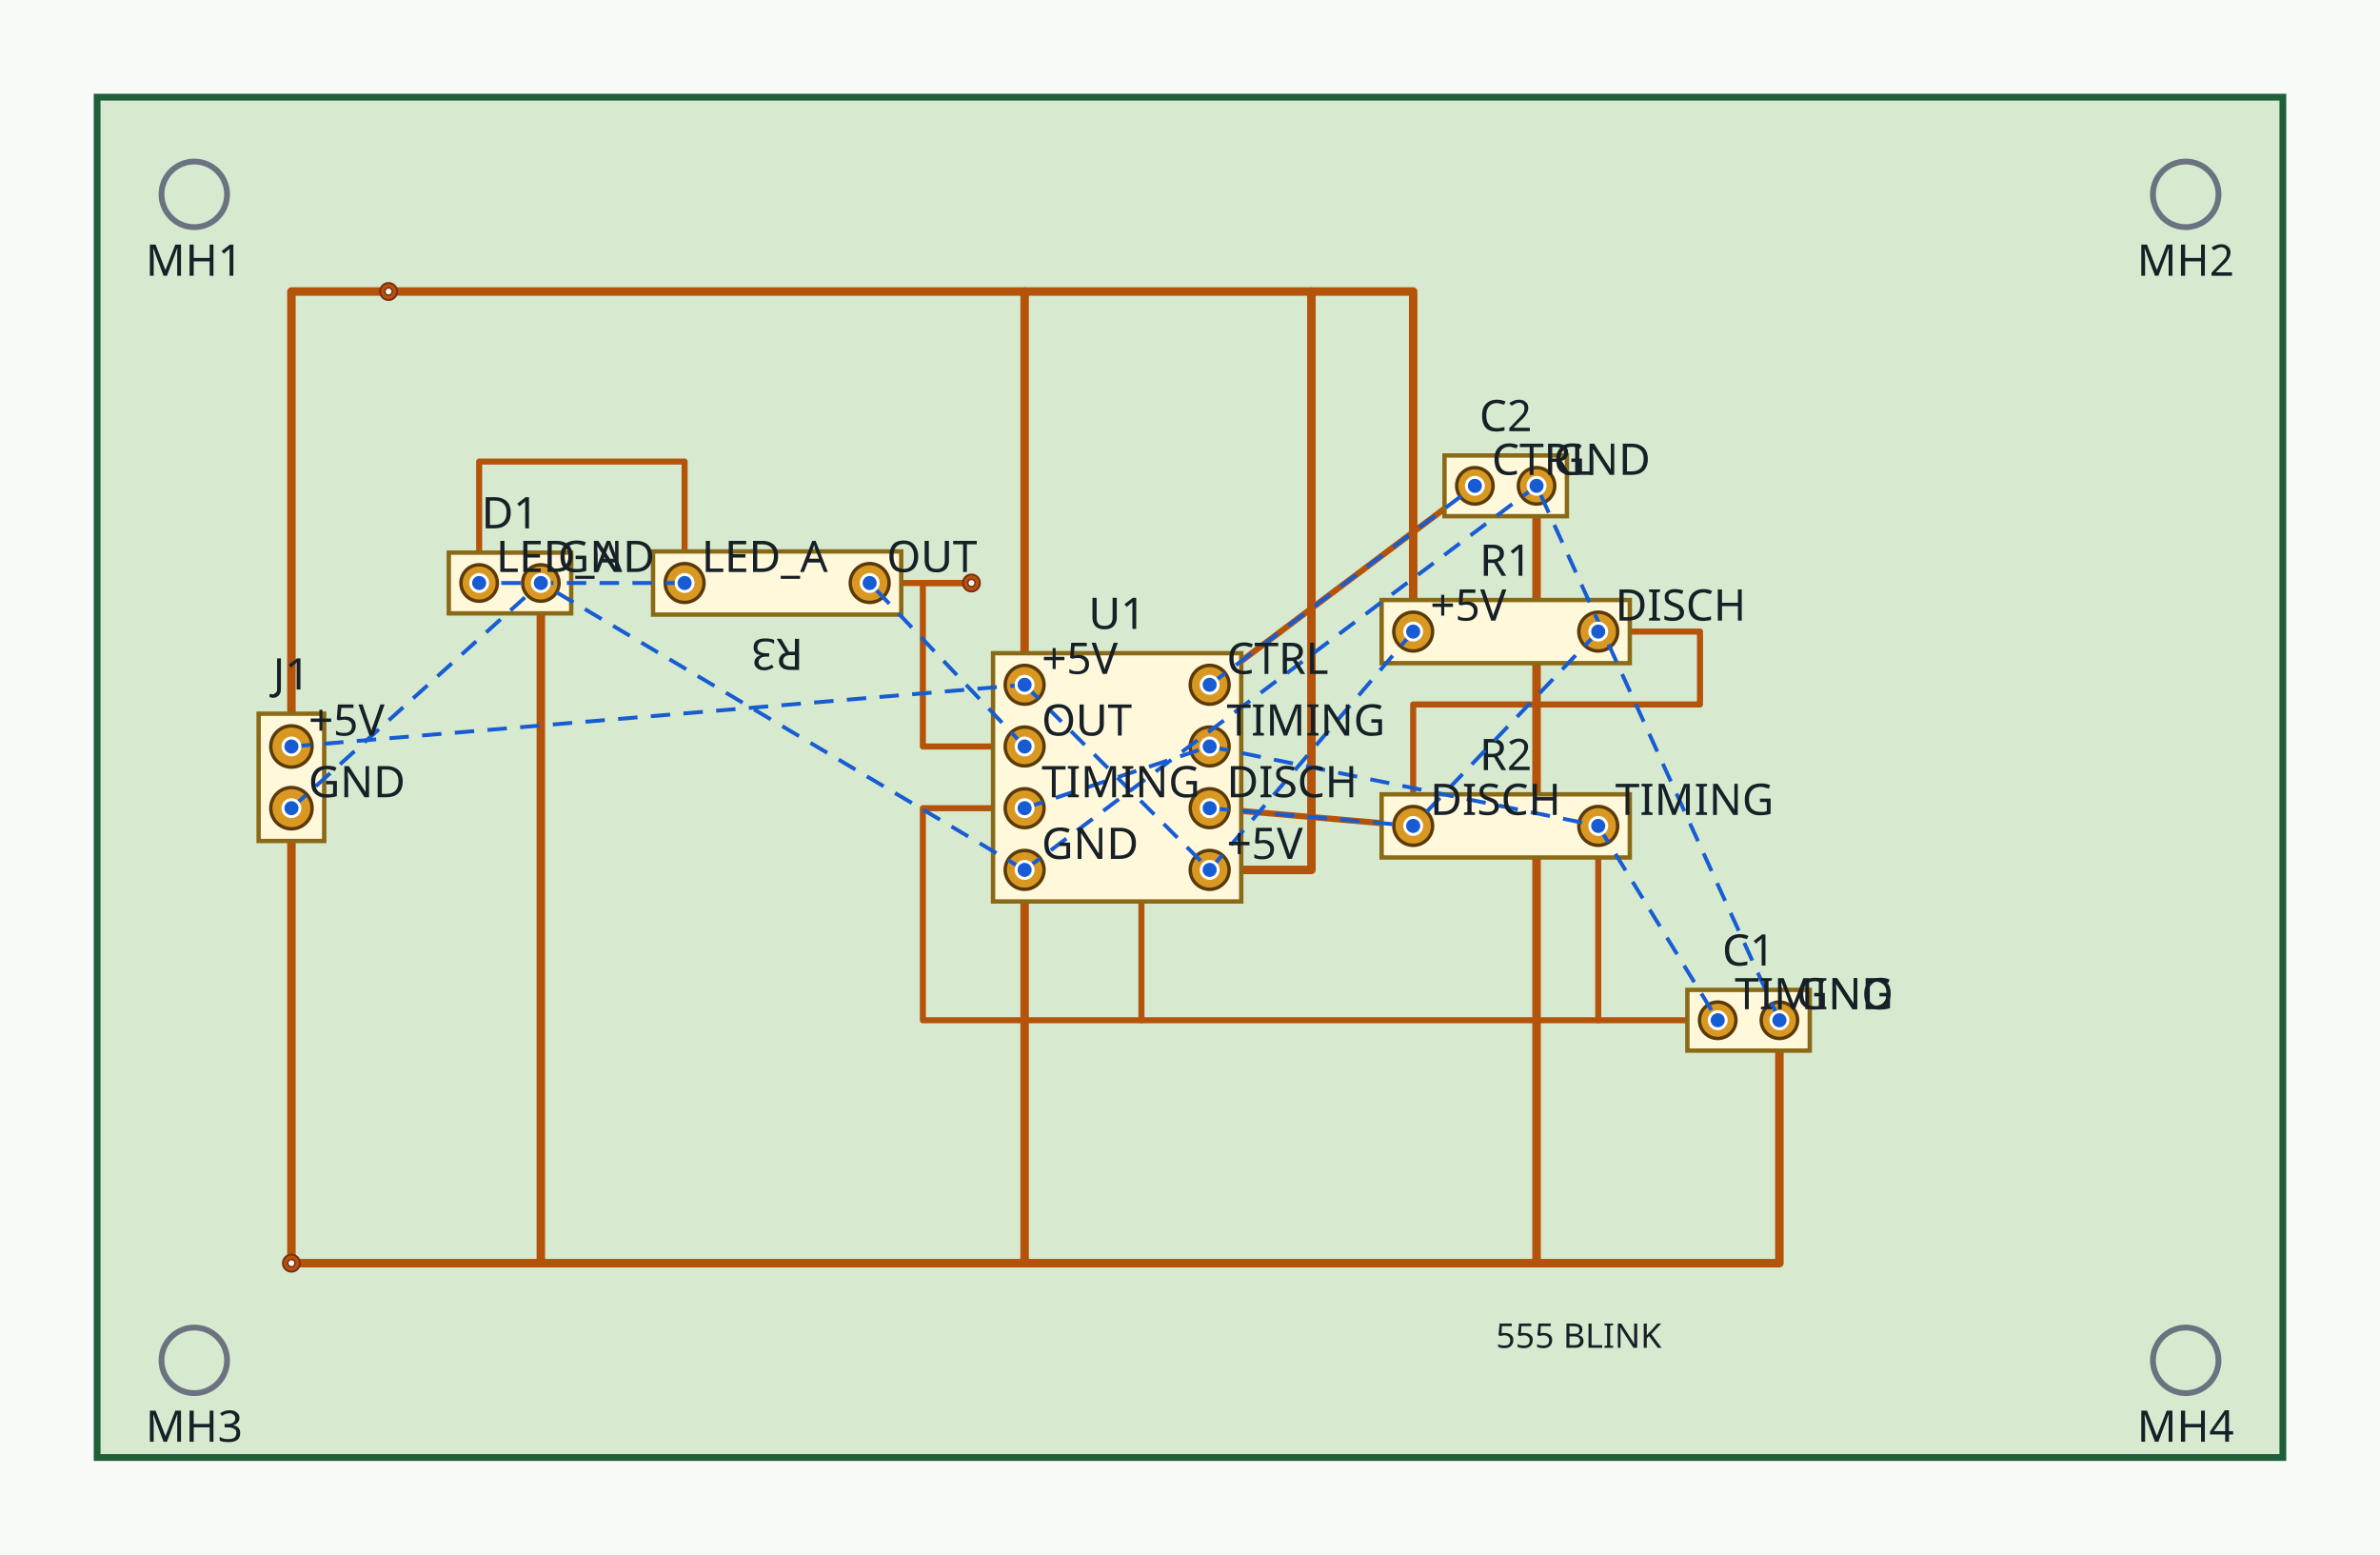
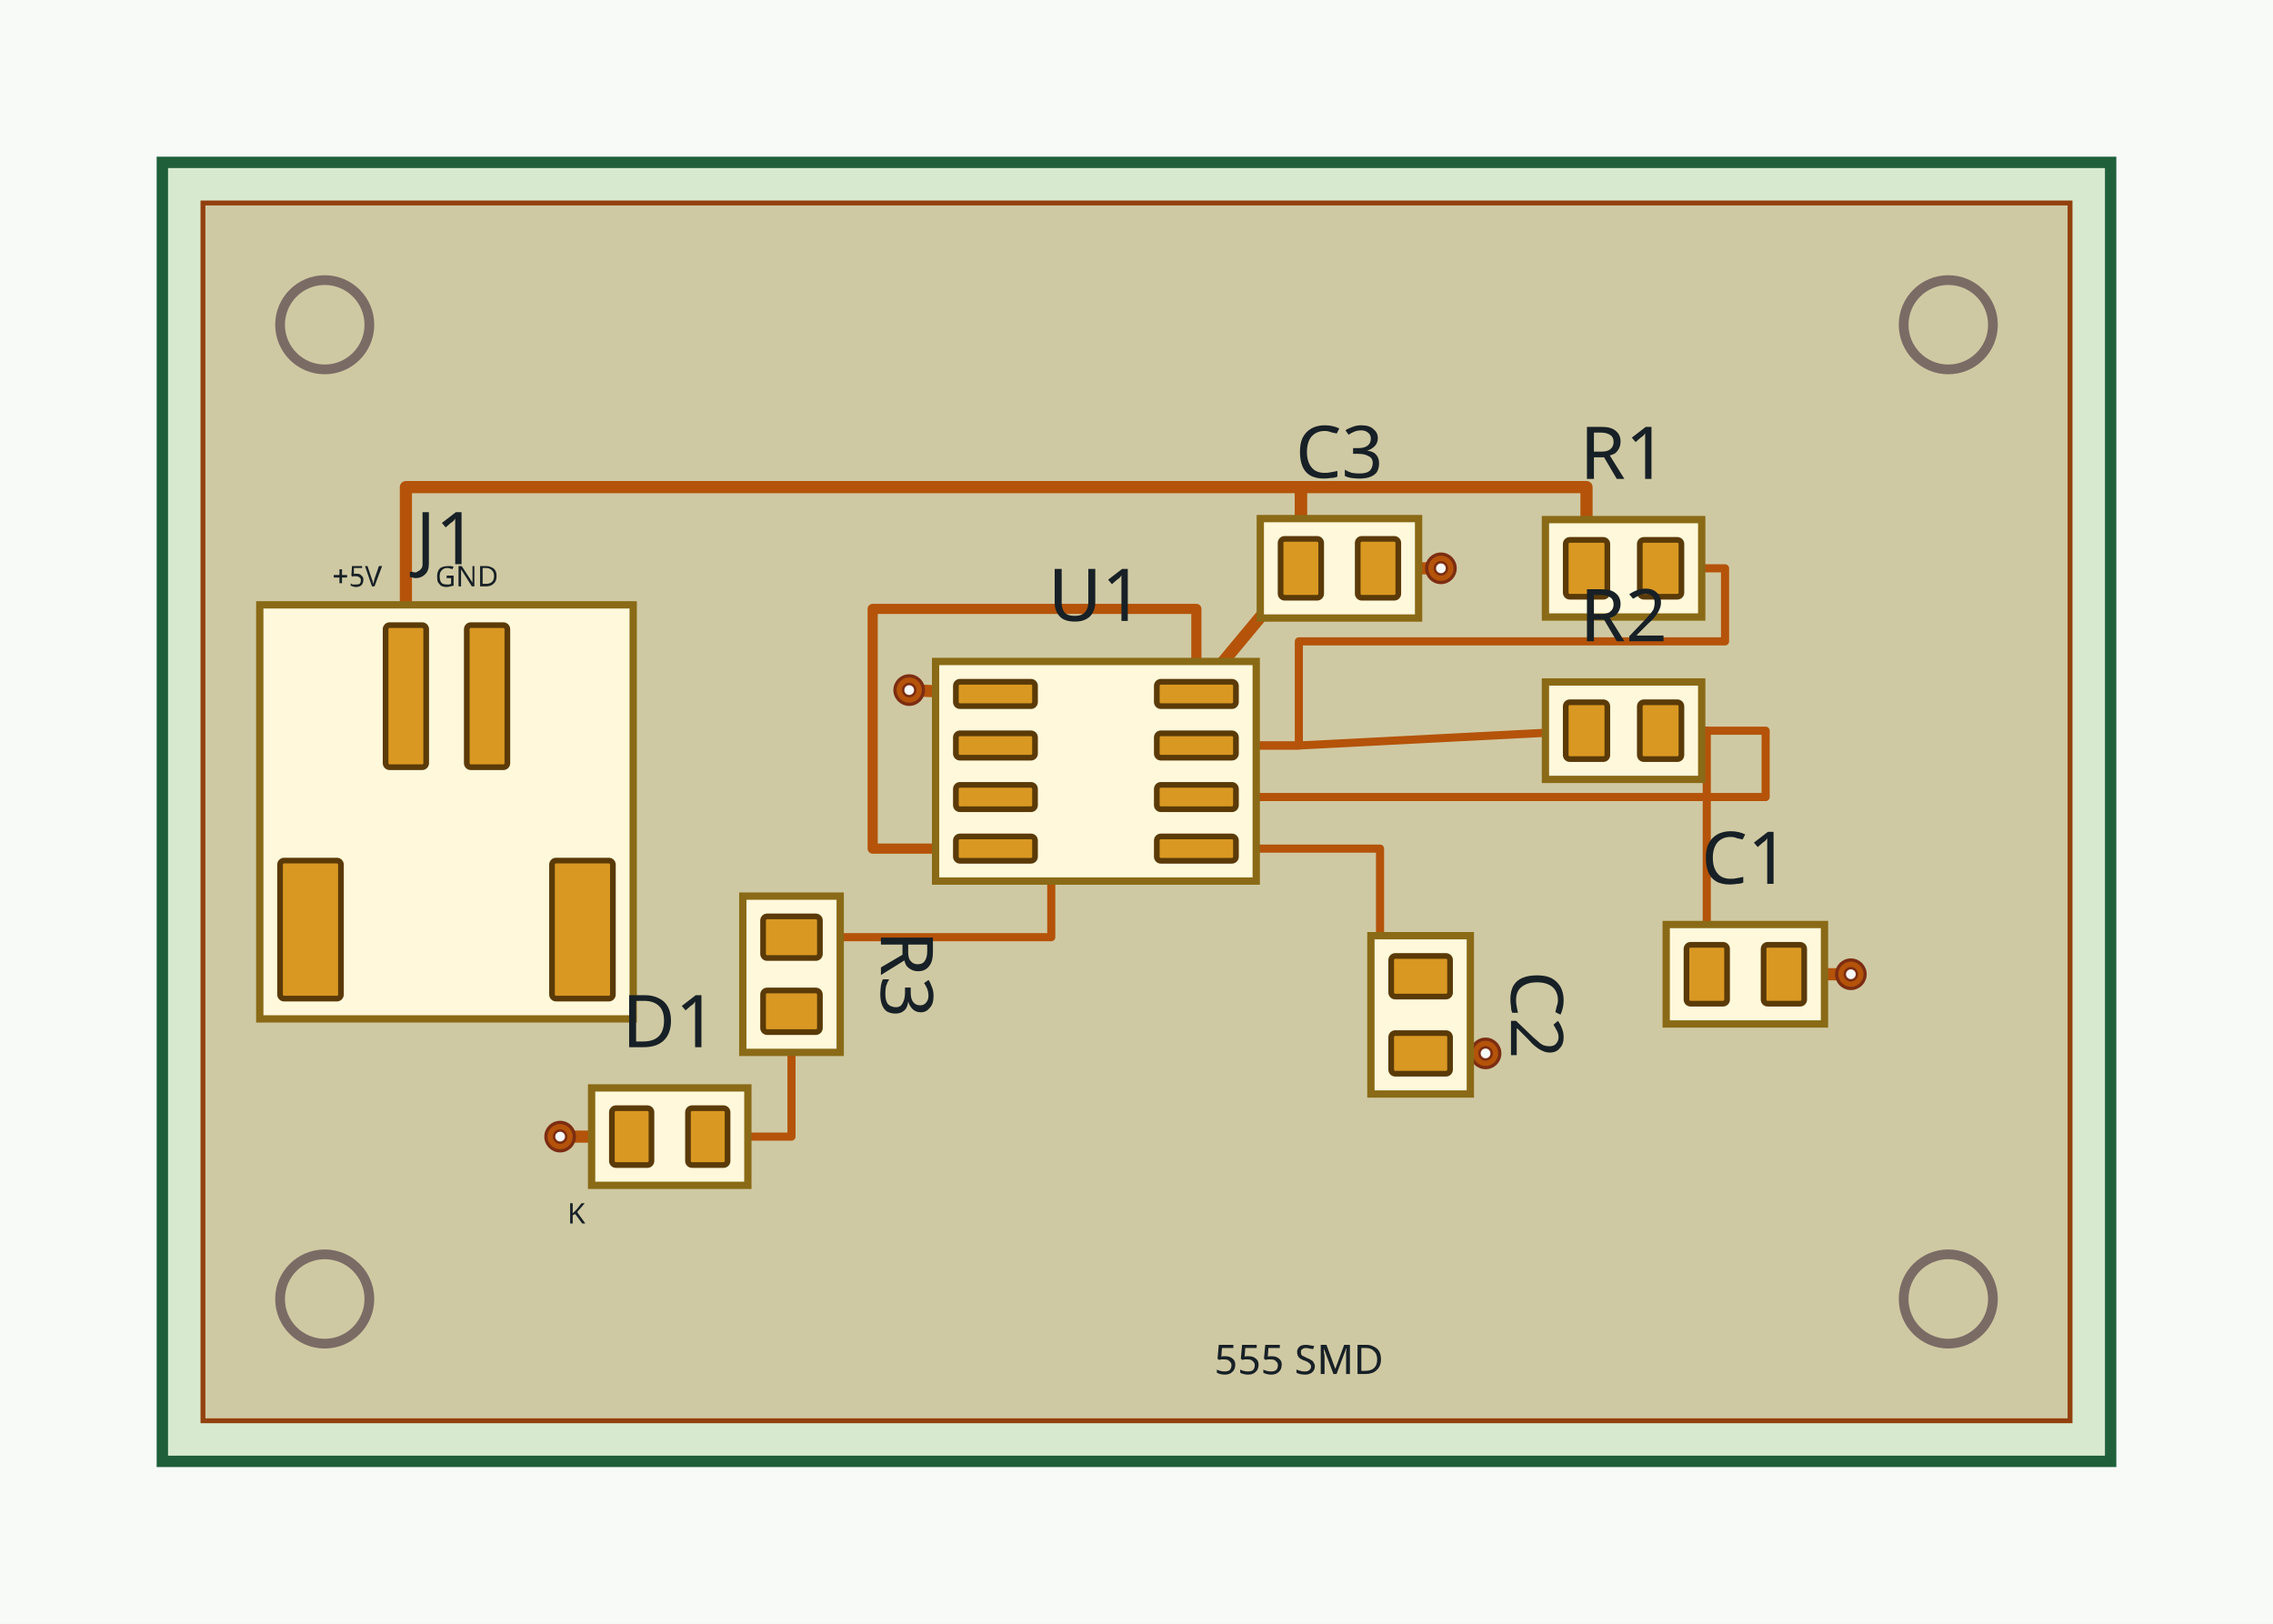
- <svg xmlns="http://www.w3.org/2000/svg" class="pcb-placement-preview" viewBox="0 0 98 64" width="98mm" height="64mm" data-board="board:0" data-board-name="555 LED Blinker" data-units="mm">
+ <svg xmlns="http://www.w3.org/2000/svg" class="pcb-placement-preview" viewBox="0 0 56 40" width="56mm" height="40mm" data-board="board:0" data-board-name="555 LED Blinker" data-units="mm">
  <style>
    .board-background{fill:#f8faf8}
    .board-outline{fill:#d7ead0;stroke:#1f5f3a;stroke-width:0.28}
    .board-feature{fill:none;stroke:#6b7280;stroke-width:0.24}
    .pcb-track{fill:none;stroke:#b45309;stroke-linecap:round;stroke-linejoin:round}
    .pcb-via-annular{fill:#b45309;stroke:#7c2d12;stroke-width:0.08}
    .pcb-via-drill{fill:#f8faf8;stroke:#7c2d12;stroke-width:0.06}
+     .pcb-zone{fill:#b45309;fill-opacity:0.22;stroke:#92400e;stroke-width:0.12}
    .board-text{font-family:sans-serif;fill:#172026;text-anchor:middle;dominant-baseline:middle}
    .board-feature-label,.reference-designator,.pad-net-label,.diagnostic-label{font:1.8px sans-serif;fill:#172026}
    .footprint-body{fill:#fff8db;stroke:#8a6a16;stroke-width:0.18}
    .footprint-pad{fill:#d99822;stroke:#5a3a08;stroke-width:0.14}
    .pad-overlay{fill:#175cd3;stroke:#ffffff;stroke-width:0.12}
    .ratsnest{fill:none;stroke:#175cd3;stroke-width:0.16;stroke-dasharray:0.8 0.55}
    .diagnostic-marker{fill:none;stroke:#b42318;stroke-width:0.28;stroke-dasharray:0.9 0.55}
    .diagnostic-label{fill:#b42318}
  </style>
-   <rect class="board-background" x="0" y="0" width="98" height="64" />
+   <rect class="board-background" x="0" y="0" width="56" height="40" />
  <g class="board-content" transform="translate(4 4)">
-     <polygon class="board-outline" data-board="board:0" points="0,0 90,0 90,56 0,56" />
+     <polygon class="board-outline" data-board="board:0" points="0,0 48,0 48,32 0,32" />
    <g class="layer layer-board-features">
-       <circle class="board-feature hole" data-board-feature="board_feature:0" cx="4" cy="4" r="1.35" />
-       <text class="board-feature-label" data-board-feature="board_feature:0" x="4" y="7.35" text-anchor="middle">MH1</text>
-       <circle class="board-feature hole" data-board-feature="board_feature:1" cx="86" cy="4" r="1.35" />
-       <text class="board-feature-label" data-board-feature="board_feature:1" x="86" y="7.35" text-anchor="middle">MH2</text>
-       <circle class="board-feature hole" data-board-feature="board_feature:2" cx="4" cy="52" r="1.35" />
-       <text class="board-feature-label" data-board-feature="board_feature:2" x="4" y="55.35" text-anchor="middle">MH3</text>
-       <circle class="board-feature hole" data-board-feature="board_feature:3" cx="86" cy="52" r="1.35" />
-       <text class="board-feature-label" data-board-feature="board_feature:3" x="86" y="55.35" text-anchor="middle">MH4</text>
+       <circle class="board-feature hole" data-board-feature="board_feature:0" cx="4" cy="4" r="1.1" />
+       <circle class="board-feature hole" data-board-feature="board_feature:1" cx="44" cy="4" r="1.1" />
+       <circle class="board-feature hole" data-board-feature="board_feature:2" cx="4" cy="28" r="1.1" />
+       <circle class="board-feature hole" data-board-feature="board_feature:3" cx="44" cy="28" r="1.1" />
+     </g>
+     <g class="layer layer-zones">
+       <polygon id="pcb-zone-0" class="pcb-zone fill-solid" data-zone="board_zone:0" data-layer="board_layer:1" data-layers="board_layer:1" data-net="net:1" data-priority="0" points="1,1 47,1 47,31 1,31" />
    </g>
    <g class="layer layer-copper">
-       <polyline id="pcb-track-0" class="pcb-track" data-track="board_track:0" data-layer="board_layer:0" data-net="net:0" points="8,26.73 8,8 12,8" stroke-width="0.35" />
-       <polyline id="pcb-track-1" class="pcb-track" data-track="board_track:1" data-layer="board_layer:1" data-net="net:0" points="12,8 54.19,8 54.19,22" stroke-width="0.35" />
-       <polyline id="pcb-track-2" class="pcb-track" data-track="board_track:2" data-layer="board_layer:1" data-net="net:0" points="38.19,24.19 38.19,8" stroke-width="0.35" />
-       <polyline id="pcb-track-3" class="pcb-track" data-track="board_track:3" data-layer="board_layer:1" data-net="net:0" points="45.81,31.81 50,31.81 50,8" stroke-width="0.35" />
-       <polyline id="pcb-track-4" class="pcb-track" data-track="board_track:4" data-layer="board_layer:0" data-net="net:1" points="8,29.27 8,48" stroke-width="0.35" />
-       <polyline id="pcb-track-5" class="pcb-track" data-track="board_track:5" data-layer="board_layer:1" data-net="net:1" points="8,48 69.27,48 69.27,38" stroke-width="0.35" />
-       <polyline id="pcb-track-6" class="pcb-track" data-track="board_track:6" data-layer="board_layer:1" data-net="net:1" points="38.19,31.81 38.19,48" stroke-width="0.35" />
-       <polyline id="pcb-track-7" class="pcb-track" data-track="board_track:7" data-layer="board_layer:1" data-net="net:1" points="18.27,20 18.27,48" stroke-width="0.35" />
-       <polyline id="pcb-track-8" class="pcb-track" data-track="board_track:8" data-layer="board_layer:1" data-net="net:1" points="59.27,16 59.27,48" stroke-width="0.35" />
-       <polyline id="pcb-track-9" class="pcb-track" data-track="board_track:9" data-layer="board_layer:0" data-net="net:2" points="45.81,29.27 54.19,30 54.19,25 66,25 66,22 61.81,22" stroke-width="0.25" />
-       <polyline id="pcb-track-10" class="pcb-track" data-track="board_track:10" data-layer="board_layer:0" data-net="net:3" points="38.19,29.27 34,29.27 34,38 66.73,38" stroke-width="0.25" />
-       <polyline id="pcb-track-11" class="pcb-track" data-track="board_track:11" data-layer="board_layer:0" data-net="net:3" points="45.81,26.73 43,26.73 43,38" stroke-width="0.25" />
-       <polyline id="pcb-track-12" class="pcb-track" data-track="board_track:12" data-layer="board_layer:0" data-net="net:3" points="61.81,30 61.81,38" stroke-width="0.25" />
-       <polyline id="pcb-track-13" class="pcb-track" data-track="board_track:13" data-layer="board_layer:0" data-net="net:4" points="45.81,24.19 56.73,16" stroke-width="0.25" />
-       <polyline id="pcb-track-14" class="pcb-track" data-track="board_track:14" data-layer="board_layer:0" data-net="net:5" points="38.19,26.73 34,26.73 34,20 36,20" stroke-width="0.25" />
-       <polyline id="pcb-track-15" class="pcb-track" data-track="board_track:15" data-layer="board_layer:1" data-net="net:5" points="36,20 31.81,20" stroke-width="0.25" />
-       <polyline id="pcb-track-16" class="pcb-track" data-track="board_track:16" data-layer="board_layer:0" data-net="net:6" points="24.19,20 24.19,15 15.73,15 15.73,20" stroke-width="0.25" />
-       <g id="pcb-via-0" class="pcb-via" data-via="board_via:0" data-net="net:0" data-start-layer="board_layer:0" data-end-layer="board_layer:1">
-         <circle class="pcb-via-annular" cx="12" cy="8" r="0.35" />
-         <circle class="pcb-via-drill" cx="12" cy="8" r="0.15" />
+       <polyline id="pcb-track-0" class="pcb-track" data-track="board_track:0" data-layer="board_layer:0" data-net="net:1" points="8,13.15 9.8,13.1" stroke-width="0.3" />
+       <polyline id="pcb-track-1" class="pcb-track" data-track="board_track:1" data-layer="board_layer:0" data-net="net:1" points="20.525,13.095 18.4,13" stroke-width="0.3" />
+       <polyline id="pcb-track-2" class="pcb-track" data-track="board_track:2" data-layer="board_layer:0" data-net="net:1" points="29.95,10 31.5,10" stroke-width="0.3" />
+       <polyline id="pcb-track-3" class="pcb-track" data-track="board_track:3" data-layer="board_layer:0" data-net="net:1" points="31,21.95 32.6,21.95" stroke-width="0.3" />
+       <polyline id="pcb-track-4" class="pcb-track" data-track="board_track:4" data-layer="board_layer:0" data-net="net:1" points="39.95,20 41.6,20" stroke-width="0.3" />
+       <polyline id="pcb-track-5" class="pcb-track" data-track="board_track:5" data-layer="board_layer:0" data-net="net:1" points="11.562,24 9.8,24" stroke-width="0.3" />
+       <polyline id="pcb-track-6" class="pcb-track" data-track="board_track:6" data-layer="board_layer:0" data-net="net:0" points="6,13.15 6,8 28.05,8 28.05,10" stroke-width="0.3" />
+       <polyline id="pcb-track-7" class="pcb-track" data-track="board_track:7" data-layer="board_layer:0" data-net="net:0" points="28.05,10 25.475,13.095" stroke-width="0.3" />
+       <polyline id="pcb-track-8" class="pcb-track" data-track="board_track:8" data-layer="board_layer:0" data-net="net:0" points="28.05,10 28.05,8 35.087,8 35.087,10" stroke-width="0.3" />
+       <polyline id="pcb-track-9" class="pcb-track" data-track="board_track:9" data-layer="board_layer:0" data-net="net:0" points="20.525,16.905 17.5,16.905 17.5,11 25.475,11 25.475,13.095" stroke-width="0.25" />
+       <polyline id="pcb-track-10" class="pcb-track" data-track="board_track:10" data-layer="board_layer:0" data-net="net:2" points="25.475,14.365 28,14.365 35.087,14" stroke-width="0.2" />
+       <polyline id="pcb-track-11" class="pcb-track" data-track="board_track:11" data-layer="board_layer:0" data-net="net:2" points="25.475,14.365 28,14.365 28,11.8 38.5,11.8 38.5,10 36.913,10" stroke-width="0.2" />
+       <polyline id="pcb-track-12" class="pcb-track" data-track="board_track:12" data-layer="board_layer:0" data-net="net:3" points="20.525,14.365 23.4,14.365 23.4,15.635 25.475,15.635" stroke-width="0.2" />
+       <polyline id="pcb-track-13" class="pcb-track" data-track="board_track:13" data-layer="board_layer:0" data-net="net:3" points="25.475,15.635 29,15.635 39.5,15.635 39.5,14 36.913,14" stroke-width="0.2" />
+       <polyline id="pcb-track-14" class="pcb-track" data-track="board_track:14" data-layer="board_layer:0" data-net="net:3" points="36.913,14 38.05,14 38.05,20" stroke-width="0.2" />
+       <polyline id="pcb-track-15" class="pcb-track" data-track="board_track:15" data-layer="board_layer:0" data-net="net:4" points="25.475,16.905 30,16.905 30,20.05 31,20.05" stroke-width="0.2" />
+       <polyline id="pcb-track-16" class="pcb-track" data-track="board_track:16" data-layer="board_layer:0" data-net="net:5" points="20.525,15.635 21.9,15.635 21.9,19.087 15.5,19.087" stroke-width="0.2" />
+       <polyline id="pcb-track-17" class="pcb-track" data-track="board_track:17" data-layer="board_layer:0" data-net="net:6" points="15.5,20.913 15.5,24 13.438,24" stroke-width="0.2" />
+       <g id="pcb-via-0" class="pcb-via" data-via="board_via:0" data-net="net:1" data-start-layer="board_layer:0" data-end-layer="board_layer:1">
+         <circle class="pcb-via-annular" cx="9.8" cy="13.1" r="0.35" />
+         <circle class="pcb-via-drill" cx="9.8" cy="13.1" r="0.15" />
      </g>
      <g id="pcb-via-1" class="pcb-via" data-via="board_via:1" data-net="net:1" data-start-layer="board_layer:0" data-end-layer="board_layer:1">
-         <circle class="pcb-via-annular" cx="8" cy="48" r="0.35" />
-         <circle class="pcb-via-drill" cx="8" cy="48" r="0.15" />
+         <circle class="pcb-via-annular" cx="18.4" cy="13" r="0.35" />
+         <circle class="pcb-via-drill" cx="18.4" cy="13" r="0.15" />
      </g>
-       <g id="pcb-via-2" class="pcb-via" data-via="board_via:2" data-net="net:5" data-start-layer="board_layer:0" data-end-layer="board_layer:1">
-         <circle class="pcb-via-annular" cx="36" cy="20" r="0.35" />
-         <circle class="pcb-via-drill" cx="36" cy="20" r="0.15" />
+       <g id="pcb-via-2" class="pcb-via" data-via="board_via:2" data-net="net:1" data-start-layer="board_layer:0" data-end-layer="board_layer:1">
+         <circle class="pcb-via-annular" cx="31.5" cy="10" r="0.35" />
+         <circle class="pcb-via-drill" cx="31.5" cy="10" r="0.15" />
+       </g>
+       <g id="pcb-via-3" class="pcb-via" data-via="board_via:3" data-net="net:1" data-start-layer="board_layer:0" data-end-layer="board_layer:1">
+         <circle class="pcb-via-annular" cx="32.6" cy="21.95" r="0.35" />
+         <circle class="pcb-via-drill" cx="32.6" cy="21.95" r="0.15" />
+       </g>
+       <g id="pcb-via-4" class="pcb-via" data-via="board_via:4" data-net="net:1" data-start-layer="board_layer:0" data-end-layer="board_layer:1">
+         <circle class="pcb-via-annular" cx="41.6" cy="20" r="0.35" />
+         <circle class="pcb-via-drill" cx="41.6" cy="20" r="0.15" />
+       </g>
+       <g id="pcb-via-5" class="pcb-via" data-via="board_via:5" data-net="net:1" data-start-layer="board_layer:0" data-end-layer="board_layer:1">
+         <circle class="pcb-via-annular" cx="9.8" cy="24" r="0.35" />
+         <circle class="pcb-via-drill" cx="9.8" cy="24" r="0.15" />
      </g>
    </g>
    <g class="layer layer-board-text">
-       <text id="pcb-text-0" class="board-text" data-text="board_text:0" data-layer="board_layer:2" x="61" y="51" font-size="1.4" transform="rotate(0 61 51)">555 BLINK</text>
+       <text id="pcb-text-0" class="board-text" data-text="board_text:0" data-layer="board_layer:2" x="28" y="29.5" font-size="1" transform="rotate(0 28 29.5)">555 SMD</text>
+       <text id="pcb-text-1" class="board-text" data-text="board_text:1" data-layer="board_layer:2" x="4.8" y="10.2" font-size="0.7" transform="rotate(0 4.8 10.2)">+5V</text>
+       <text id="pcb-text-2" class="board-text" data-text="board_text:2" data-layer="board_layer:2" x="7.5" y="10.2" font-size="0.7" transform="rotate(0 7.5 10.2)">GND</text>
+       <text id="pcb-text-3" class="board-text" data-text="board_text:3" data-layer="board_layer:2" x="10.2" y="25.9" font-size="0.7" transform="rotate(0 10.2 25.9)">K</text>
    </g>
    <g class="layer layer-footprints">
-       <g class="component-placement top locked" data-placement="component_placement:0" data-component="component:0" data-footprint-def="footprint_def:0" data-footprint="connectors:PinHeader_1x02_P2.54mm_Vertical" transform="translate(8 28) rotate(0)">
-         <rect class="footprint-body" x="-1.35" y="-2.62" width="2.7" height="5.24" />
-         <circle class="footprint-pad circle connected" data-pad-projection="pcb_pad:0:0" data-pad="footprint_pad:0" data-pin="pin:0" data-net="net:0" cx="0" cy="-1.27" r="0.85" />
-         <circle class="footprint-pad circle connected" data-pad-projection="pcb_pad:0:1" data-pad="footprint_pad:1" data-pin="pin:1" data-net="net:1" cx="0" cy="1.27" r="0.85" />
-         <text class="reference-designator" data-component="component:0" x="0" y="-3.62" text-anchor="middle">J1</text>
+       <g class="component-placement top locked" data-placement="component_placement:0" data-component="component:0" data-footprint-def="footprint_def:0" data-footprint="Connector_JST:JST_PH_S2B-PH-SM4-TB_1x02-1MP_P2.00mm_Horizontal" transform="translate(7 16) rotate(0)">
+         <rect class="footprint-body" x="-4.6" y="-5.1" width="9.2" height="10.2" />
+         <rect class="footprint-pad rounded-rectangle connected" data-pad-projection="pcb_pad:0:0" data-pad="footprint_pad:0" data-pin="pin:0" data-net="net:0" x="-1.5" y="-4.6" width="1" height="3.5" rx="0.1" ry="0.1" />
+         <rect class="footprint-pad rounded-rectangle connected" data-pad-projection="pcb_pad:0:1" data-pad="footprint_pad:1" data-pin="pin:1" data-net="net:1" x="0.5" y="-4.6" width="1" height="3.5" rx="0.1" ry="0.1" />
+         <rect class="footprint-pad rounded-rectangle non_electrical" data-pad-projection="pcb_pad:0:2" data-pad="footprint_pad:2" x="-4.1" y="1.2" width="1.5" height="3.4" rx="0.1" ry="0.1" />
+         <rect class="footprint-pad rounded-rectangle non_electrical" data-pad-projection="pcb_pad:0:3" data-pad="footprint_pad:3" x="2.6" y="1.2" width="1.5" height="3.4" rx="0.1" ry="0.1" />
+         <text class="reference-designator" data-component="component:0" x="0" y="-6.1" text-anchor="middle">J1</text>
      </g>
-       <g class="component-placement top locked" data-placement="component_placement:1" data-component="component:1" data-footprint-def="footprint_def:1" data-footprint="packages:DIP-8_W7.62mm" transform="translate(42 28) rotate(0)">
-         <rect class="footprint-body" x="-5.11" y="-5.11" width="10.22" height="10.22" />
-         <circle class="footprint-pad circle connected" data-pad-projection="pcb_pad:1:0" data-pad="footprint_pad:0" data-pin="pin:2" data-net="net:1" cx="-3.81" cy="3.81" r="0.8" />
-         <circle class="footprint-pad circle connected" data-pad-projection="pcb_pad:1:1" data-pad="footprint_pad:1" data-pin="pin:3" data-net="net:3" cx="-3.81" cy="1.27" r="0.8" />
-         <circle class="footprint-pad circle connected" data-pad-projection="pcb_pad:1:2" data-pad="footprint_pad:2" data-pin="pin:4" data-net="net:5" cx="-3.81" cy="-1.27" r="0.8" />
-         <circle class="footprint-pad circle connected" data-pad-projection="pcb_pad:1:3" data-pad="footprint_pad:3" data-pin="pin:5" data-net="net:0" cx="-3.81" cy="-3.81" r="0.8" />
-         <circle class="footprint-pad circle connected" data-pad-projection="pcb_pad:1:4" data-pad="footprint_pad:4" data-pin="pin:6" data-net="net:4" cx="3.81" cy="-3.81" r="0.8" />
-         <circle class="footprint-pad circle connected" data-pad-projection="pcb_pad:1:5" data-pad="footprint_pad:5" data-pin="pin:7" data-net="net:3" cx="3.81" cy="-1.27" r="0.8" />
-         <circle class="footprint-pad circle connected" data-pad-projection="pcb_pad:1:6" data-pad="footprint_pad:6" data-pin="pin:8" data-net="net:2" cx="3.81" cy="1.27" r="0.8" />
-         <circle class="footprint-pad circle connected" data-pad-projection="pcb_pad:1:7" data-pad="footprint_pad:7" data-pin="pin:9" data-net="net:0" cx="3.81" cy="3.81" r="0.8" />
-         <text class="reference-designator" data-component="component:1" x="0" y="-6.11" text-anchor="middle">U1</text>
+       <g class="component-placement top locked" data-placement="component_placement:1" data-component="component:1" data-footprint-def="footprint_def:1" data-footprint="KiCad_Package_SO:SOIC-8_3.9x4.9mm_P1.27mm" transform="translate(23 15) rotate(0)">
+         <rect class="footprint-body" x="-3.95" y="-2.705" width="7.9" height="5.41" />
+         <rect class="footprint-pad rounded-rectangle connected" data-pad-projection="pcb_pad:1:0" data-pad="footprint_pad:0" data-pin="pin:2" data-net="net:1" x="-3.45" y="-2.205" width="1.95" height="0.6" rx="0.1" ry="0.1" />
+         <rect class="footprint-pad rounded-rectangle connected" data-pad-projection="pcb_pad:1:1" data-pad="footprint_pad:1" data-pin="pin:3" data-net="net:3" x="-3.45" y="-0.935" width="1.95" height="0.6" rx="0.1" ry="0.1" />
+         <rect class="footprint-pad rounded-rectangle connected" data-pad-projection="pcb_pad:1:2" data-pad="footprint_pad:2" data-pin="pin:4" data-net="net:5" x="-3.45" y="0.335" width="1.95" height="0.6" rx="0.1" ry="0.1" />
+         <rect class="footprint-pad rounded-rectangle connected" data-pad-projection="pcb_pad:1:3" data-pad="footprint_pad:3" data-pin="pin:5" data-net="net:0" x="-3.45" y="1.605" width="1.95" height="0.6" rx="0.1" ry="0.1" />
+         <rect class="footprint-pad rounded-rectangle connected" data-pad-projection="pcb_pad:1:4" data-pad="footprint_pad:4" data-pin="pin:6" data-net="net:4" x="1.5" y="1.605" width="1.95" height="0.6" rx="0.1" ry="0.1" />
+         <rect class="footprint-pad rounded-rectangle connected" data-pad-projection="pcb_pad:1:5" data-pad="footprint_pad:5" data-pin="pin:7" data-net="net:3" x="1.5" y="0.335" width="1.95" height="0.6" rx="0.1" ry="0.1" />
+         <rect class="footprint-pad rounded-rectangle connected" data-pad-projection="pcb_pad:1:6" data-pad="footprint_pad:6" data-pin="pin:8" data-net="net:2" x="1.5" y="-0.935" width="1.95" height="0.6" rx="0.1" ry="0.1" />
+         <rect class="footprint-pad rounded-rectangle connected" data-pad-projection="pcb_pad:1:7" data-pad="footprint_pad:7" data-pin="pin:9" data-net="net:0" x="1.5" y="-2.205" width="1.95" height="0.6" rx="0.1" ry="0.1" />
+         <text class="reference-designator" data-component="component:1" x="0" y="-3.705" text-anchor="middle">U1</text>
      </g>
-       <g class="component-placement top" data-placement="component_placement:2" data-component="component:2" data-footprint-def="footprint_def:2" data-footprint="passives:R_Axial_DIN0207_L6.3mm_D2.5mm_P7.62mm_Horizontal" transform="translate(58 22) rotate(0)">
-         <rect class="footprint-body" x="-5.11" y="-1.3" width="10.22" height="2.6" />
-         <circle class="footprint-pad circle connected" data-pad-projection="pcb_pad:2:0" data-pad="footprint_pad:0" data-pin="pin:10" data-net="net:0" cx="-3.81" cy="0" r="0.8" />
-         <circle class="footprint-pad circle connected" data-pad-projection="pcb_pad:2:1" data-pad="footprint_pad:1" data-pin="pin:11" data-net="net:2" cx="3.81" cy="0" r="0.8" />
-         <text class="reference-designator" data-component="component:2" x="0" y="-2.3" text-anchor="middle">R1</text>
+       <g class="component-placement top" data-placement="component_placement:2" data-component="component:2" data-footprint-def="footprint_def:2" data-footprint="Resistor_SMD:R_0805_2012Metric" transform="translate(36 10) rotate(0)">
+         <rect class="footprint-body" x="-1.925" y="-1.2" width="3.85" height="2.4" />
+         <rect class="footprint-pad rounded-rectangle connected" data-pad-projection="pcb_pad:2:0" data-pad="footprint_pad:0" data-pin="pin:10" data-net="net:0" x="-1.425" y="-0.7" width="1.025" height="1.4" rx="0.1" ry="0.1" />
+         <rect class="footprint-pad rounded-rectangle connected" data-pad-projection="pcb_pad:2:1" data-pad="footprint_pad:1" data-pin="pin:11" data-net="net:2" x="0.4" y="-0.7" width="1.025" height="1.4" rx="0.1" ry="0.1" />
+         <text class="reference-designator" data-component="component:2" x="0" y="-2.2" text-anchor="middle">R1</text>
      </g>
-       <g class="component-placement top" data-placement="component_placement:3" data-component="component:3" data-footprint-def="footprint_def:2" data-footprint="passives:R_Axial_DIN0207_L6.3mm_D2.5mm_P7.62mm_Horizontal" transform="translate(58 30) rotate(0)">
-         <rect class="footprint-body" x="-5.11" y="-1.3" width="10.22" height="2.6" />
-         <circle class="footprint-pad circle connected" data-pad-projection="pcb_pad:3:0" data-pad="footprint_pad:0" data-pin="pin:12" data-net="net:2" cx="-3.81" cy="0" r="0.8" />
-         <circle class="footprint-pad circle connected" data-pad-projection="pcb_pad:3:1" data-pad="footprint_pad:1" data-pin="pin:13" data-net="net:3" cx="3.81" cy="0" r="0.8" />
-         <text class="reference-designator" data-component="component:3" x="0" y="-2.3" text-anchor="middle">R2</text>
+       <g class="component-placement top" data-placement="component_placement:3" data-component="component:3" data-footprint-def="footprint_def:2" data-footprint="Resistor_SMD:R_0805_2012Metric" transform="translate(36 14) rotate(0)">
+         <rect class="footprint-body" x="-1.925" y="-1.2" width="3.85" height="2.4" />
+         <rect class="footprint-pad rounded-rectangle connected" data-pad-projection="pcb_pad:3:0" data-pad="footprint_pad:0" data-pin="pin:12" data-net="net:2" x="-1.425" y="-0.7" width="1.025" height="1.4" rx="0.1" ry="0.1" />
+         <rect class="footprint-pad rounded-rectangle connected" data-pad-projection="pcb_pad:3:1" data-pad="footprint_pad:1" data-pin="pin:13" data-net="net:3" x="0.4" y="-0.7" width="1.025" height="1.4" rx="0.1" ry="0.1" />
+         <text class="reference-designator" data-component="component:3" x="0" y="-2.2" text-anchor="middle">R2</text>
      </g>
-       <g class="component-placement top" data-placement="component_placement:4" data-component="component:4" data-footprint-def="footprint_def:3" data-footprint="passives:C_Radial_D5.0mm_P2.54mm" transform="translate(68 38) rotate(0)">
-         <rect class="footprint-body" x="-2.52" y="-1.25" width="5.04" height="2.5" />
-         <circle class="footprint-pad circle connected" data-pad-projection="pcb_pad:4:0" data-pad="footprint_pad:0" data-pin="pin:14" data-net="net:3" cx="-1.27" cy="0" r="0.75" />
-         <circle class="footprint-pad circle connected" data-pad-projection="pcb_pad:4:1" data-pad="footprint_pad:1" data-pin="pin:15" data-net="net:1" cx="1.27" cy="0" r="0.75" />
-         <text class="reference-designator" data-component="component:4" x="0" y="-2.25" text-anchor="middle">C1</text>
+       <g class="component-placement top" data-placement="component_placement:4" data-component="component:4" data-footprint-def="footprint_def:3" data-footprint="Capacitor_SMD:C_0805_2012Metric" transform="translate(39 20) rotate(0)">
+         <rect class="footprint-body" x="-1.95" y="-1.225" width="3.9" height="2.45" />
+         <rect class="footprint-pad rounded-rectangle connected" data-pad-projection="pcb_pad:4:0" data-pad="footprint_pad:0" data-pin="pin:14" data-net="net:3" x="-1.45" y="-0.725" width="1" height="1.45" rx="0.1" ry="0.1" />
+         <rect class="footprint-pad rounded-rectangle connected" data-pad-projection="pcb_pad:4:1" data-pad="footprint_pad:1" data-pin="pin:15" data-net="net:1" x="0.45" y="-0.725" width="1" height="1.45" rx="0.1" ry="0.1" />
+         <text class="reference-designator" data-component="component:4" x="0" y="-2.225" text-anchor="middle">C1</text>
      </g>
-       <g class="component-placement top" data-placement="component_placement:5" data-component="component:5" data-footprint-def="footprint_def:3" data-footprint="passives:C_Radial_D5.0mm_P2.54mm" transform="translate(58 16) rotate(0)">
-         <rect class="footprint-body" x="-2.52" y="-1.25" width="5.04" height="2.5" />
-         <circle class="footprint-pad circle connected" data-pad-projection="pcb_pad:5:0" data-pad="footprint_pad:0" data-pin="pin:16" data-net="net:4" cx="-1.27" cy="0" r="0.75" />
-         <circle class="footprint-pad circle connected" data-pad-projection="pcb_pad:5:1" data-pad="footprint_pad:1" data-pin="pin:17" data-net="net:1" cx="1.27" cy="0" r="0.75" />
-         <text class="reference-designator" data-component="component:5" x="0" y="-2.25" text-anchor="middle">C2</text>
+       <g class="component-placement top" data-placement="component_placement:5" data-component="component:5" data-footprint-def="footprint_def:3" data-footprint="Capacitor_SMD:C_0805_2012Metric" transform="translate(31 21) rotate(90)">
+         <rect class="footprint-body" x="-1.95" y="-1.225" width="3.9" height="2.45" />
+         <rect class="footprint-pad rounded-rectangle connected" data-pad-projection="pcb_pad:5:0" data-pad="footprint_pad:0" data-pin="pin:16" data-net="net:4" x="-1.45" y="-0.725" width="1" height="1.45" rx="0.1" ry="0.1" />
+         <rect class="footprint-pad rounded-rectangle connected" data-pad-projection="pcb_pad:5:1" data-pad="footprint_pad:1" data-pin="pin:17" data-net="net:1" x="0.45" y="-0.725" width="1" height="1.45" rx="0.1" ry="0.1" />
+         <text class="reference-designator" data-component="component:5" x="0" y="-2.225" text-anchor="middle">C2</text>
      </g>
-       <g class="component-placement top" data-placement="component_placement:6" data-component="component:6" data-footprint-def="footprint_def:2" data-footprint="passives:R_Axial_DIN0207_L6.3mm_D2.5mm_P7.62mm_Horizontal" transform="translate(28 20) rotate(180)">
-         <rect class="footprint-body" x="-5.11" y="-1.3" width="10.22" height="2.6" />
-         <circle class="footprint-pad circle connected" data-pad-projection="pcb_pad:6:0" data-pad="footprint_pad:0" data-pin="pin:18" data-net="net:5" cx="-3.81" cy="0" r="0.8" />
-         <circle class="footprint-pad circle connected" data-pad-projection="pcb_pad:6:1" data-pad="footprint_pad:1" data-pin="pin:19" data-net="net:6" cx="3.81" cy="0" r="0.8" />
-         <text class="reference-designator" data-component="component:6" x="0" y="-2.3" text-anchor="middle">R3</text>
+       <g class="component-placement top" data-placement="component_placement:6" data-component="component:6" data-footprint-def="footprint_def:3" data-footprint="Capacitor_SMD:C_0805_2012Metric" transform="translate(29 10) rotate(0)">
+         <rect class="footprint-body" x="-1.95" y="-1.225" width="3.9" height="2.45" />
+         <rect class="footprint-pad rounded-rectangle connected" data-pad-projection="pcb_pad:6:0" data-pad="footprint_pad:0" data-pin="pin:18" data-net="net:0" x="-1.45" y="-0.725" width="1" height="1.45" rx="0.1" ry="0.1" />
+         <rect class="footprint-pad rounded-rectangle connected" data-pad-projection="pcb_pad:6:1" data-pad="footprint_pad:1" data-pin="pin:19" data-net="net:1" x="0.45" y="-0.725" width="1" height="1.45" rx="0.1" ry="0.1" />
+         <text class="reference-designator" data-component="component:6" x="0" y="-2.225" text-anchor="middle">C3</text>
      </g>
-       <g class="component-placement top" data-placement="component_placement:7" data-component="component:7" data-footprint-def="footprint_def:4" data-footprint="leds:LED_D5.0mm" transform="translate(17 20) rotate(0)">
-         <rect class="footprint-body" x="-2.52" y="-1.25" width="5.04" height="2.5" />
-         <circle class="footprint-pad circle connected" data-pad-projection="pcb_pad:7:0" data-pad="footprint_pad:0" data-pin="pin:20" data-net="net:6" cx="-1.27" cy="0" r="0.75" />
-         <circle class="footprint-pad circle connected" data-pad-projection="pcb_pad:7:1" data-pad="footprint_pad:1" data-pin="pin:21" data-net="net:1" cx="1.27" cy="0" r="0.75" />
-         <text class="reference-designator" data-component="component:7" x="0" y="-2.25" text-anchor="middle">D1</text>
+       <g class="component-placement top" data-placement="component_placement:7" data-component="component:7" data-footprint-def="footprint_def:2" data-footprint="Resistor_SMD:R_0805_2012Metric" transform="translate(15.5 20) rotate(90)">
+         <rect class="footprint-body" x="-1.925" y="-1.2" width="3.85" height="2.4" />
+         <rect class="footprint-pad rounded-rectangle connected" data-pad-projection="pcb_pad:7:0" data-pad="footprint_pad:0" data-pin="pin:20" data-net="net:5" x="-1.425" y="-0.7" width="1.025" height="1.4" rx="0.1" ry="0.1" />
+         <rect class="footprint-pad rounded-rectangle connected" data-pad-projection="pcb_pad:7:1" data-pad="footprint_pad:1" data-pin="pin:21" data-net="net:6" x="0.4" y="-0.7" width="1.025" height="1.4" rx="0.1" ry="0.1" />
+         <text class="reference-designator" data-component="component:7" x="0" y="-2.2" text-anchor="middle">R3</text>
+       </g>
+       <g class="component-placement top" data-placement="component_placement:8" data-component="component:8" data-footprint-def="footprint_def:4" data-footprint="LED_SMD:LED_0805_2012Metric" transform="translate(12.5 24) rotate(0)">
+         <rect class="footprint-body" x="-1.925" y="-1.2" width="3.85" height="2.4" />
+         <rect class="footprint-pad rounded-rectangle connected" data-pad-projection="pcb_pad:8:0" data-pad="footprint_pad:0" data-pin="pin:23" data-net="net:1" x="-1.425" y="-0.7" width="0.975" height="1.4" rx="0.1" ry="0.1" />
+         <rect class="footprint-pad rounded-rectangle connected" data-pad-projection="pcb_pad:8:1" data-pad="footprint_pad:1" data-pin="pin:22" data-net="net:6" x="0.45" y="-0.7" width="0.975" height="1.4" rx="0.1" ry="0.1" />
+         <text class="reference-designator" data-component="component:8" x="0" y="-2.2" text-anchor="middle">D1</text>
      </g>
    </g>
-     <g class="layer layer-ratsnest">
-       <line id="ratsnest-edge-net-0-0" class="ratsnest ratsnest-edge" data-ratsnest-edge="ratsnest:0:0" data-net="net:0" data-from-pad="pcb_pad:1:3" data-to-pad="pcb_pad:1:7" x1="38.19" y1="24.19" x2="45.81" y2="31.81" />
-       <line id="ratsnest-edge-net-0-1" class="ratsnest ratsnest-edge" data-ratsnest-edge="ratsnest:0:1" data-net="net:0" data-from-pad="pcb_pad:1:7" data-to-pad="pcb_pad:2:0" x1="45.81" y1="31.81" x2="54.19" y2="22" />
-       <line id="ratsnest-edge-net-0-2" class="ratsnest ratsnest-edge" data-ratsnest-edge="ratsnest:0:2" data-net="net:0" data-from-pad="pcb_pad:0:0" data-to-pad="pcb_pad:1:3" x1="8" y1="26.73" x2="38.19" y2="24.19" />
-       <line id="ratsnest-edge-net-1-0" class="ratsnest ratsnest-edge" data-ratsnest-edge="ratsnest:1:0" data-net="net:1" data-from-pad="pcb_pad:0:1" data-to-pad="pcb_pad:7:1" x1="8" y1="29.27" x2="18.27" y2="20" />
-       <line id="ratsnest-edge-net-1-1" class="ratsnest ratsnest-edge" data-ratsnest-edge="ratsnest:1:1" data-net="net:1" data-from-pad="pcb_pad:1:0" data-to-pad="pcb_pad:7:1" x1="38.19" y1="31.81" x2="18.27" y2="20" />
-       <line id="ratsnest-edge-net-1-2" class="ratsnest ratsnest-edge" data-ratsnest-edge="ratsnest:1:2" data-net="net:1" data-from-pad="pcb_pad:4:1" data-to-pad="pcb_pad:5:1" x1="69.27" y1="38" x2="59.27" y2="16" />
-       <line id="ratsnest-edge-net-1-3" class="ratsnest ratsnest-edge" data-ratsnest-edge="ratsnest:1:3" data-net="net:1" data-from-pad="pcb_pad:1:0" data-to-pad="pcb_pad:5:1" x1="38.19" y1="31.81" x2="59.27" y2="16" />
-       <line id="ratsnest-edge-net-2-0" class="ratsnest ratsnest-edge" data-ratsnest-edge="ratsnest:2:0" data-net="net:2" data-from-pad="pcb_pad:1:6" data-to-pad="pcb_pad:3:0" x1="45.81" y1="29.27" x2="54.19" y2="30" />
-       <line id="ratsnest-edge-net-2-1" class="ratsnest ratsnest-edge" data-ratsnest-edge="ratsnest:2:1" data-net="net:2" data-from-pad="pcb_pad:2:1" data-to-pad="pcb_pad:3:0" x1="61.81" y1="22" x2="54.19" y2="30" />
-       <line id="ratsnest-edge-net-3-0" class="ratsnest ratsnest-edge" data-ratsnest-edge="ratsnest:3:0" data-net="net:3" data-from-pad="pcb_pad:1:1" data-to-pad="pcb_pad:1:5" x1="38.19" y1="29.27" x2="45.81" y2="26.73" />
-       <line id="ratsnest-edge-net-3-1" class="ratsnest ratsnest-edge" data-ratsnest-edge="ratsnest:3:1" data-net="net:3" data-from-pad="pcb_pad:3:1" data-to-pad="pcb_pad:4:0" x1="61.81" y1="30" x2="66.73" y2="38" />
-       <line id="ratsnest-edge-net-3-2" class="ratsnest ratsnest-edge" data-ratsnest-edge="ratsnest:3:2" data-net="net:3" data-from-pad="pcb_pad:1:5" data-to-pad="pcb_pad:3:1" x1="45.81" y1="26.73" x2="61.81" y2="30" />
-       <line id="ratsnest-edge-net-4-0" class="ratsnest ratsnest-edge" data-ratsnest-edge="ratsnest:4:0" data-net="net:4" data-from-pad="pcb_pad:1:4" data-to-pad="pcb_pad:5:0" x1="45.81" y1="24.19" x2="56.73" y2="16" />
-       <line id="ratsnest-edge-net-5-0" class="ratsnest ratsnest-edge" data-ratsnest-edge="ratsnest:5:0" data-net="net:5" data-from-pad="pcb_pad:1:2" data-to-pad="pcb_pad:6:0" x1="38.19" y1="26.73" x2="31.81" y2="20" />
-       <line id="ratsnest-edge-net-6-0" class="ratsnest ratsnest-edge" data-ratsnest-edge="ratsnest:6:0" data-net="net:6" data-from-pad="pcb_pad:6:1" data-to-pad="pcb_pad:7:0" x1="24.19" y1="20" x2="15.73" y2="20" />
-     </g>
    <g class="layer layer-pad-overlays">
-       <circle class="pad-overlay connected" data-pad-projection="pcb_pad:0:0" data-net="net:0" cx="8" cy="26.73" r="0.35" />
-       <text class="pad-net-label connected" data-pad-projection="pcb_pad:0:0" data-net="net:0" x="8.7" y="26.28">+5V</text>
-       <circle class="pad-overlay connected" data-pad-projection="pcb_pad:0:1" data-net="net:1" cx="8" cy="29.27" r="0.35" />
-       <text class="pad-net-label connected" data-pad-projection="pcb_pad:0:1" data-net="net:1" x="8.7" y="28.82">GND</text>
-       <circle class="pad-overlay connected" data-pad-projection="pcb_pad:1:0" data-net="net:1" cx="38.19" cy="31.81" r="0.35" />
-       <text class="pad-net-label connected" data-pad-projection="pcb_pad:1:0" data-net="net:1" x="38.89" y="31.36">GND</text>
-       <circle class="pad-overlay connected" data-pad-projection="pcb_pad:1:1" data-net="net:3" cx="38.19" cy="29.27" r="0.35" />
-       <text class="pad-net-label connected" data-pad-projection="pcb_pad:1:1" data-net="net:3" x="38.89" y="28.82">TIMING</text>
-       <circle class="pad-overlay connected" data-pad-projection="pcb_pad:1:2" data-net="net:5" cx="38.19" cy="26.73" r="0.35" />
-       <text class="pad-net-label connected" data-pad-projection="pcb_pad:1:2" data-net="net:5" x="38.89" y="26.28">OUT</text>
-       <circle class="pad-overlay connected" data-pad-projection="pcb_pad:1:3" data-net="net:0" cx="38.19" cy="24.19" r="0.35" />
-       <text class="pad-net-label connected" data-pad-projection="pcb_pad:1:3" data-net="net:0" x="38.89" y="23.74">+5V</text>
-       <circle class="pad-overlay connected" data-pad-projection="pcb_pad:1:4" data-net="net:4" cx="45.81" cy="24.19" r="0.35" />
-       <text class="pad-net-label connected" data-pad-projection="pcb_pad:1:4" data-net="net:4" x="46.51" y="23.74">CTRL</text>
-       <circle class="pad-overlay connected" data-pad-projection="pcb_pad:1:5" data-net="net:3" cx="45.81" cy="26.73" r="0.35" />
-       <text class="pad-net-label connected" data-pad-projection="pcb_pad:1:5" data-net="net:3" x="46.51" y="26.28">TIMING</text>
-       <circle class="pad-overlay connected" data-pad-projection="pcb_pad:1:6" data-net="net:2" cx="45.81" cy="29.27" r="0.35" />
-       <text class="pad-net-label connected" data-pad-projection="pcb_pad:1:6" data-net="net:2" x="46.51" y="28.82">DISCH</text>
-       <circle class="pad-overlay connected" data-pad-projection="pcb_pad:1:7" data-net="net:0" cx="45.81" cy="31.81" r="0.35" />
-       <text class="pad-net-label connected" data-pad-projection="pcb_pad:1:7" data-net="net:0" x="46.51" y="31.36">+5V</text>
-       <circle class="pad-overlay connected" data-pad-projection="pcb_pad:2:0" data-net="net:0" cx="54.19" cy="22" r="0.35" />
-       <text class="pad-net-label connected" data-pad-projection="pcb_pad:2:0" data-net="net:0" x="54.89" y="21.55">+5V</text>
-       <circle class="pad-overlay connected" data-pad-projection="pcb_pad:2:1" data-net="net:2" cx="61.81" cy="22" r="0.35" />
-       <text class="pad-net-label connected" data-pad-projection="pcb_pad:2:1" data-net="net:2" x="62.51" y="21.55">DISCH</text>
-       <circle class="pad-overlay connected" data-pad-projection="pcb_pad:3:0" data-net="net:2" cx="54.19" cy="30" r="0.35" />
-       <text class="pad-net-label connected" data-pad-projection="pcb_pad:3:0" data-net="net:2" x="54.89" y="29.55">DISCH</text>
-       <circle class="pad-overlay connected" data-pad-projection="pcb_pad:3:1" data-net="net:3" cx="61.81" cy="30" r="0.35" />
-       <text class="pad-net-label connected" data-pad-projection="pcb_pad:3:1" data-net="net:3" x="62.51" y="29.55">TIMING</text>
-       <circle class="pad-overlay connected" data-pad-projection="pcb_pad:4:0" data-net="net:3" cx="66.73" cy="38" r="0.35" />
-       <text class="pad-net-label connected" data-pad-projection="pcb_pad:4:0" data-net="net:3" x="67.43" y="37.55">TIMING</text>
-       <circle class="pad-overlay connected" data-pad-projection="pcb_pad:4:1" data-net="net:1" cx="69.27" cy="38" r="0.35" />
-       <text class="pad-net-label connected" data-pad-projection="pcb_pad:4:1" data-net="net:1" x="69.97" y="37.55">GND</text>
-       <circle class="pad-overlay connected" data-pad-projection="pcb_pad:5:0" data-net="net:4" cx="56.73" cy="16" r="0.35" />
-       <text class="pad-net-label connected" data-pad-projection="pcb_pad:5:0" data-net="net:4" x="57.43" y="15.55">CTRL</text>
-       <circle class="pad-overlay connected" data-pad-projection="pcb_pad:5:1" data-net="net:1" cx="59.27" cy="16" r="0.35" />
-       <text class="pad-net-label connected" data-pad-projection="pcb_pad:5:1" data-net="net:1" x="59.97" y="15.55">GND</text>
-       <circle class="pad-overlay connected" data-pad-projection="pcb_pad:6:0" data-net="net:5" cx="31.81" cy="20" r="0.35" />
-       <text class="pad-net-label connected" data-pad-projection="pcb_pad:6:0" data-net="net:5" x="32.51" y="19.55">OUT</text>
-       <circle class="pad-overlay connected" data-pad-projection="pcb_pad:6:1" data-net="net:6" cx="24.19" cy="20" r="0.35" />
-       <text class="pad-net-label connected" data-pad-projection="pcb_pad:6:1" data-net="net:6" x="24.89" y="19.55">LED_A</text>
-       <circle class="pad-overlay connected" data-pad-projection="pcb_pad:7:0" data-net="net:6" cx="15.73" cy="20" r="0.35" />
-       <text class="pad-net-label connected" data-pad-projection="pcb_pad:7:0" data-net="net:6" x="16.43" y="19.55">LED_A</text>
-       <circle class="pad-overlay connected" data-pad-projection="pcb_pad:7:1" data-net="net:1" cx="18.27" cy="20" r="0.35" />
-       <text class="pad-net-label connected" data-pad-projection="pcb_pad:7:1" data-net="net:1" x="18.97" y="19.55">GND</text>
    </g>
    <g class="layer layer-diagnostics">
    </g>
  </g>
</svg>
